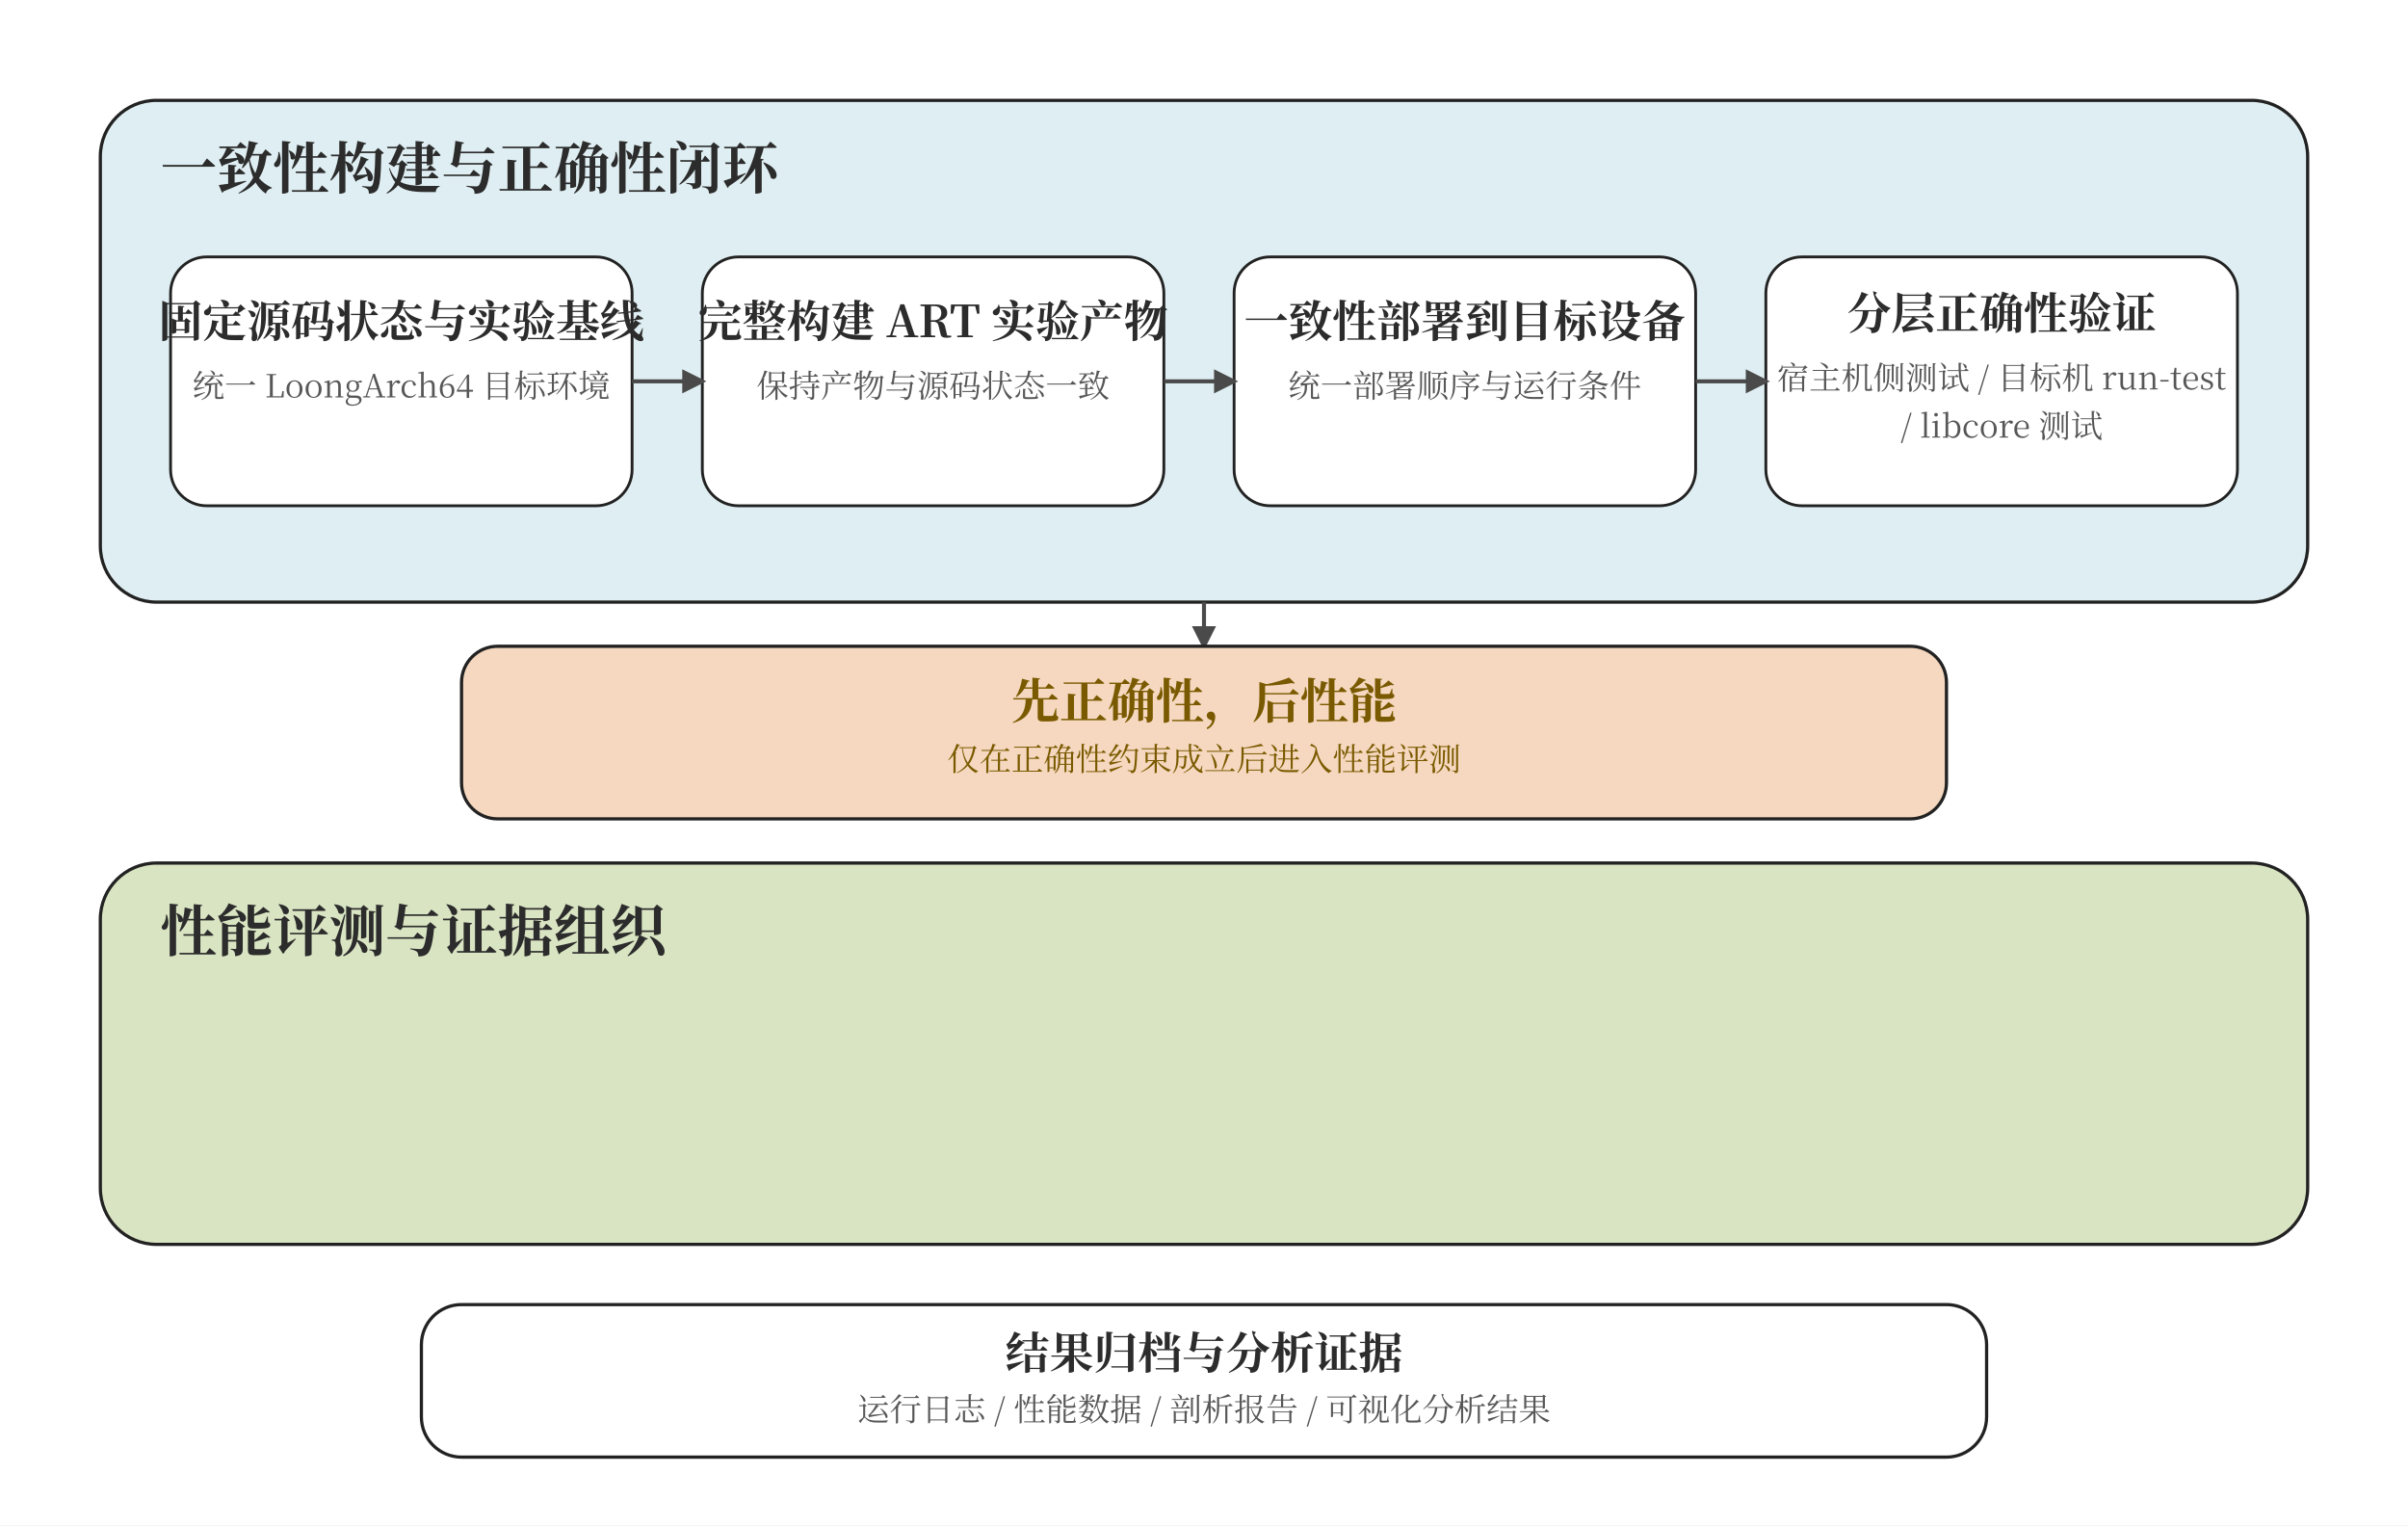
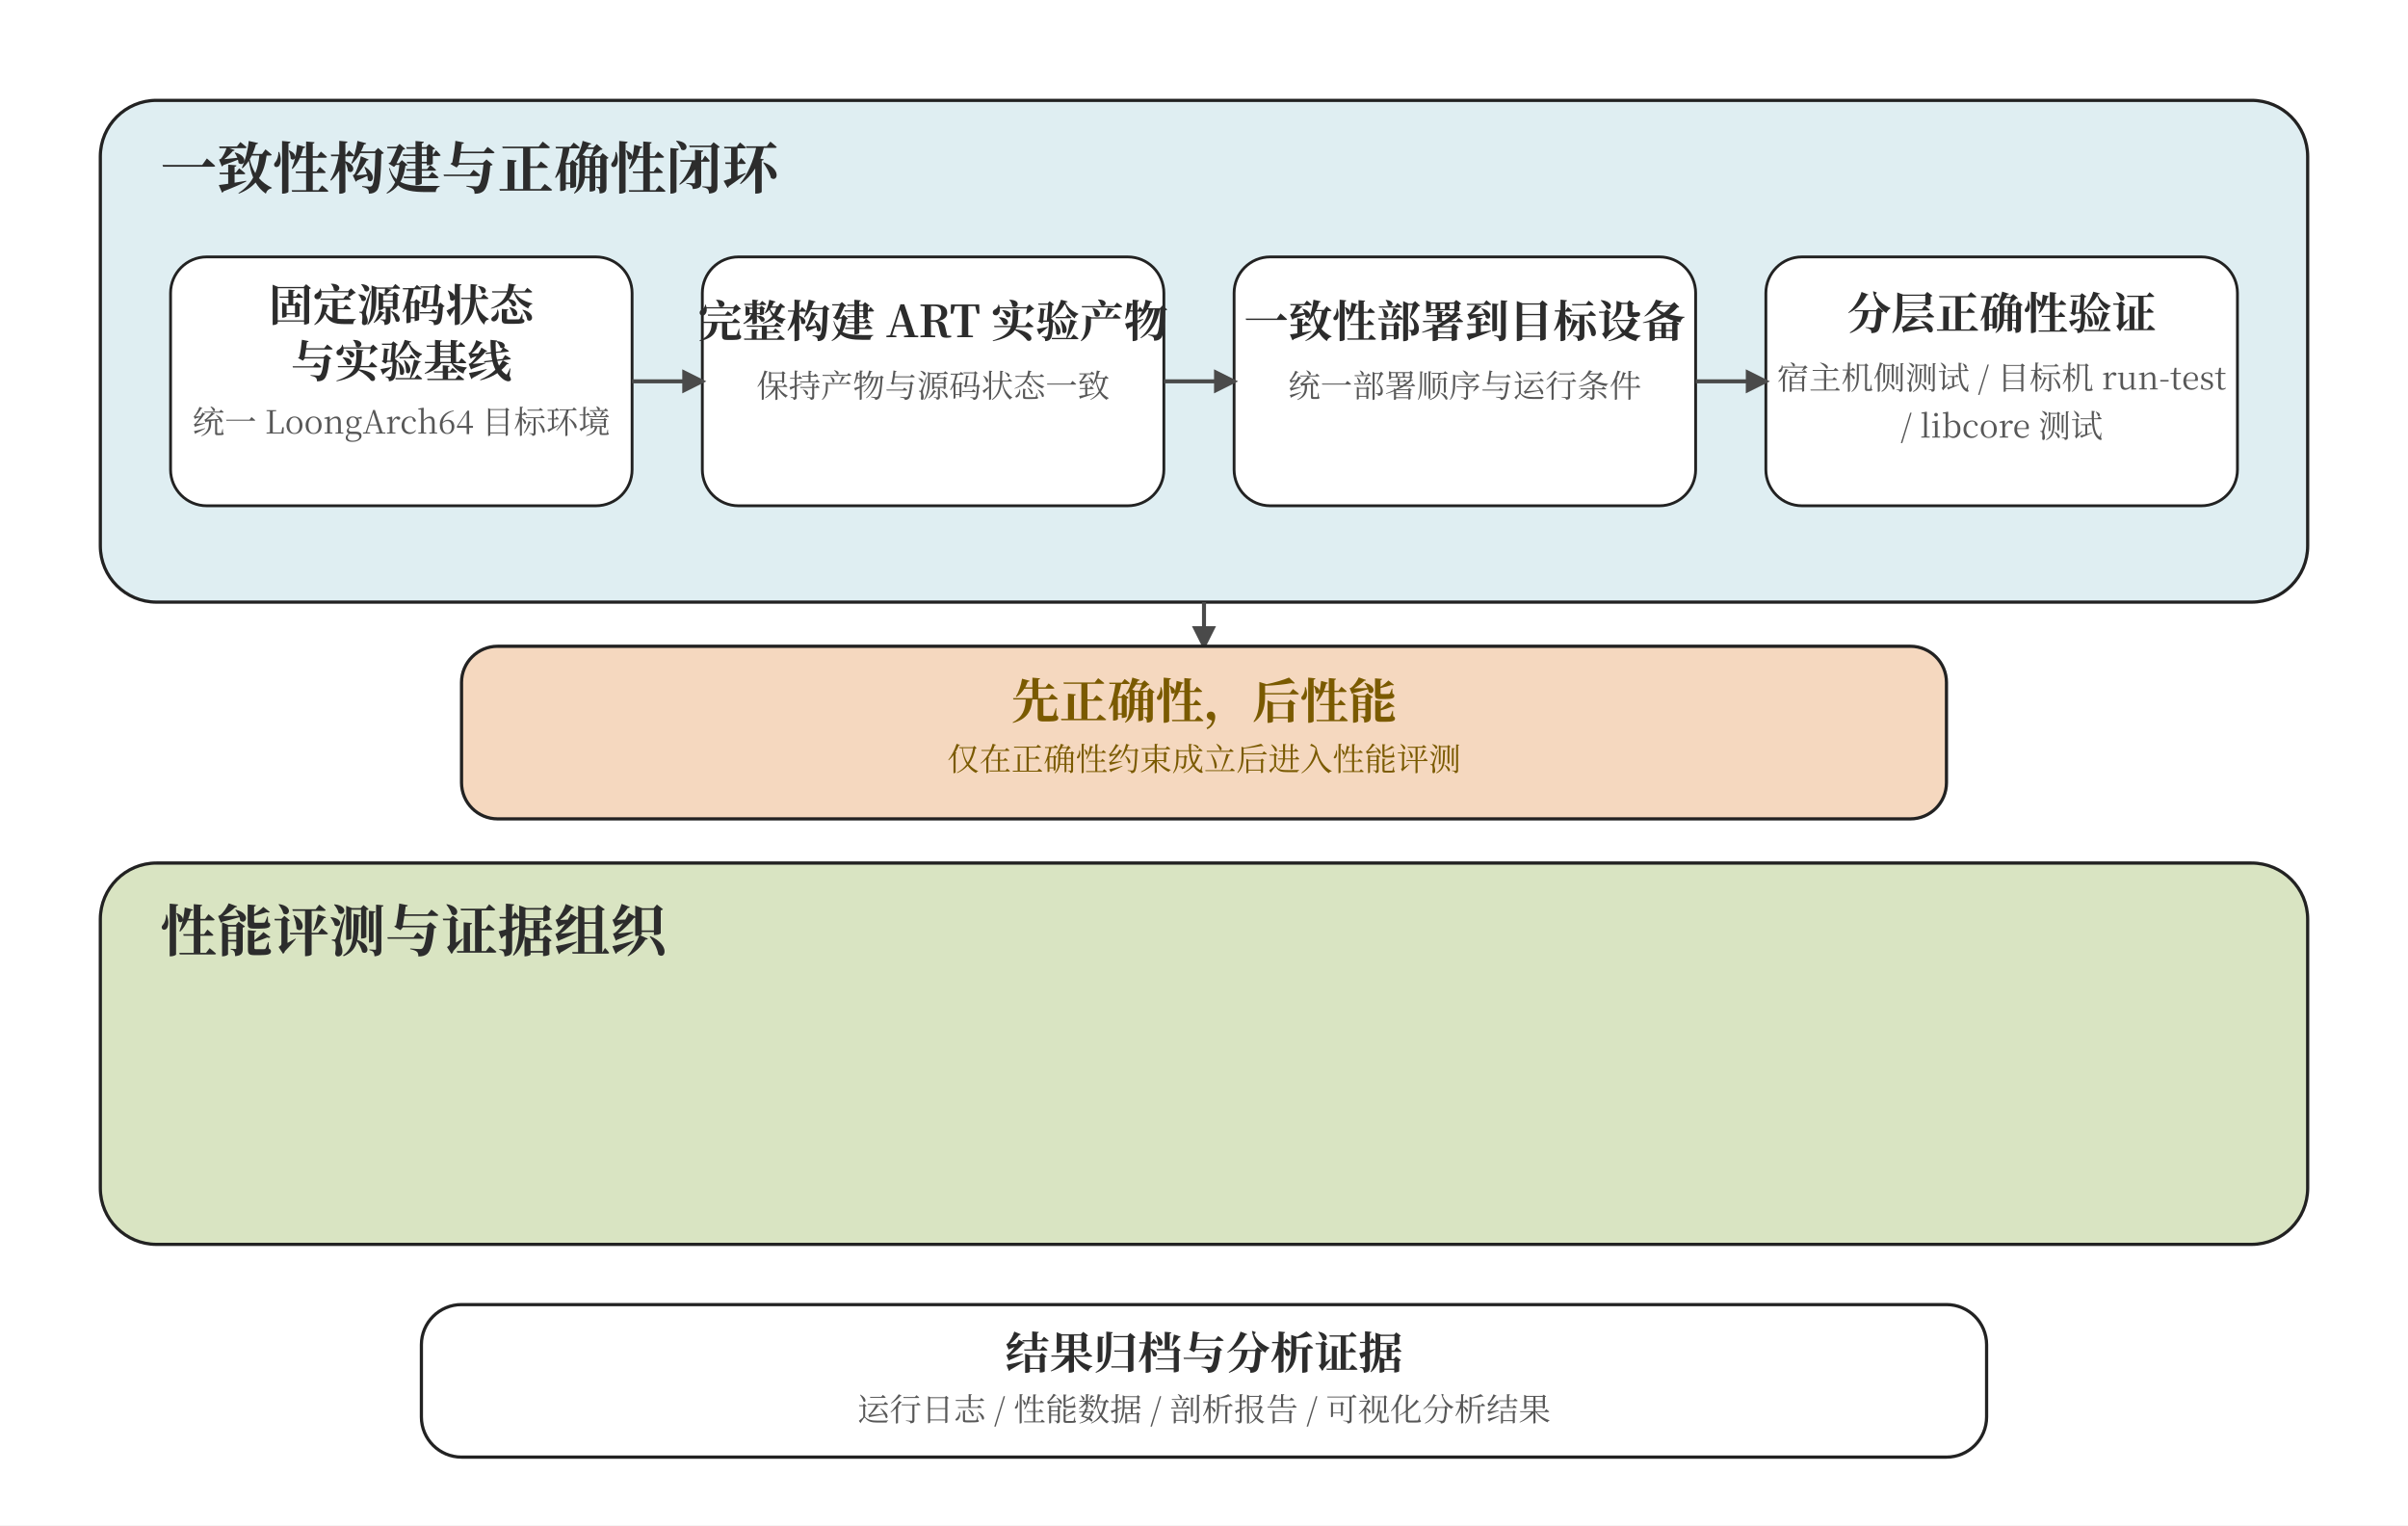
<svg xmlns="http://www.w3.org/2000/svg" width="1200" height="760" viewBox="0 0 1200 760">
  <defs>
    <marker id="arrow" markerWidth="12" markerHeight="12" refX="10" refY="6" orient="auto" markerUnits="userSpaceOnUse">
      <path d="M0,0 L12,6 L0,12 z" fill="#4a4a4a" />
    </marker>
    <style>
      .cn { font-family: "Songti SC", "STSong", "Noto Serif CJK SC", serif; fill: #2c2c2c; }
      .section-title { font-size: 28px; font-weight: 700; }
      .card-title { font-size: 22px; font-weight: 700; }
      .card-sub { font-size: 16px; fill: #575757; }
      .rule-main { font-size: 24px; font-weight: 700; fill: #7a5a00; }
      .rule-sub { font-size: 16px; fill: #7a5a00; }
      .tag { font-size: 16px; font-weight: 700; fill: #4b4b4b; }
      .panel { stroke: #222222; stroke-width: 1.6; }
      .card { fill: #ffffff; stroke: #222222; stroke-width: 1.4; }
      .connector { fill: none; stroke: #4a4a4a; stroke-width: 2; marker-end: url(#arrow); }
    </style>
  </defs>
  <rect x="0" y="0" width="1200" height="760" fill="#ffffff" />
  <rect x="50" y="50" width="1100" height="250" rx="28" ry="28" fill="#dfeef2" class="panel" />
  <text x="80" y="94" class="cn section-title">一致性构建与正确性闭环</text>
  <rect x="85" y="128" width="230" height="124" rx="18" ry="18" class="card" />
-   <text x="200" y="168" text-anchor="middle" class="cn card-title">固定源码状态与实验基线</text>
-   <text x="200" y="198" text-anchor="middle" class="cn card-sub">统一 LoongArch64 目标环境</text>
+   <text x="200" y="160" text-anchor="middle" class="cn card-title">固定源码状态</text>
+   <text x="200" y="188" text-anchor="middle" class="cn card-title">与实验基线</text>
+   <text x="200" y="216" text-anchor="middle" class="cn card-sub">统一 LoongArch64 目标环境</text>
  <rect x="350" y="128" width="230" height="124" rx="18" ry="18" class="card" />
  <text x="465" y="168" text-anchor="middle" class="cn card-title">完整构建 ART 实验产物</text>
  <text x="465" y="198" text-anchor="middle" class="cn card-sub">保持产物与源码状态一致</text>
  <rect x="615" y="128" width="230" height="124" rx="18" ry="18" class="card" />
  <text x="730" y="168" text-anchor="middle" class="cn card-title">一致性部署到目标设备</text>
  <text x="730" y="198" text-anchor="middle" class="cn card-sub">统一部署顺序与运行条件</text>
  <rect x="880" y="128" width="235" height="124" rx="18" ry="18" class="card" />
  <text x="997.5" y="164" text-anchor="middle" class="cn card-title">分层正确性验证</text>
  <text x="997.5" y="194" text-anchor="middle" class="cn card-sub">宿主机侧测试 / 目标机 run-test</text>
  <text x="997.5" y="218" text-anchor="middle" class="cn card-sub">/ libcore 测试</text>
  <path d="M315 190 L350 190" class="connector" />
  <path d="M580 190 L615 190" class="connector" />
  <path d="M845 190 L880 190" class="connector" />
  <path d="M600 300 L600 322" class="connector" />
  <rect x="230" y="322" width="740" height="86" rx="18" ry="18" fill="#f5d8bf" class="panel" />
  <text x="600" y="358" text-anchor="middle" class="cn rule-main">先正确性，后性能</text>
  <text x="600" y="384" text-anchor="middle" class="cn rule-sub">仅在正确性约束成立后进入性能评测</text>
  <rect x="50" y="430" width="1100" height="190" rx="28" ry="28" fill="#d9e4c2" class="panel" />
  <text x="80" y="474" class="cn section-title">性能评测与证据组织</text>
  <rect x="210" y="650" width="780" height="76" rx="20" ry="20" fill="#ffffff" class="panel" />
  <text x="600" y="682" text-anchor="middle" class="cn card-title">结果归档与分析证据</text>
  <text x="600" y="708" text-anchor="middle" class="cn card-sub">运行日志 / 性能数据 / 剖析报告 / 可视化分析结果</text>
</svg>
